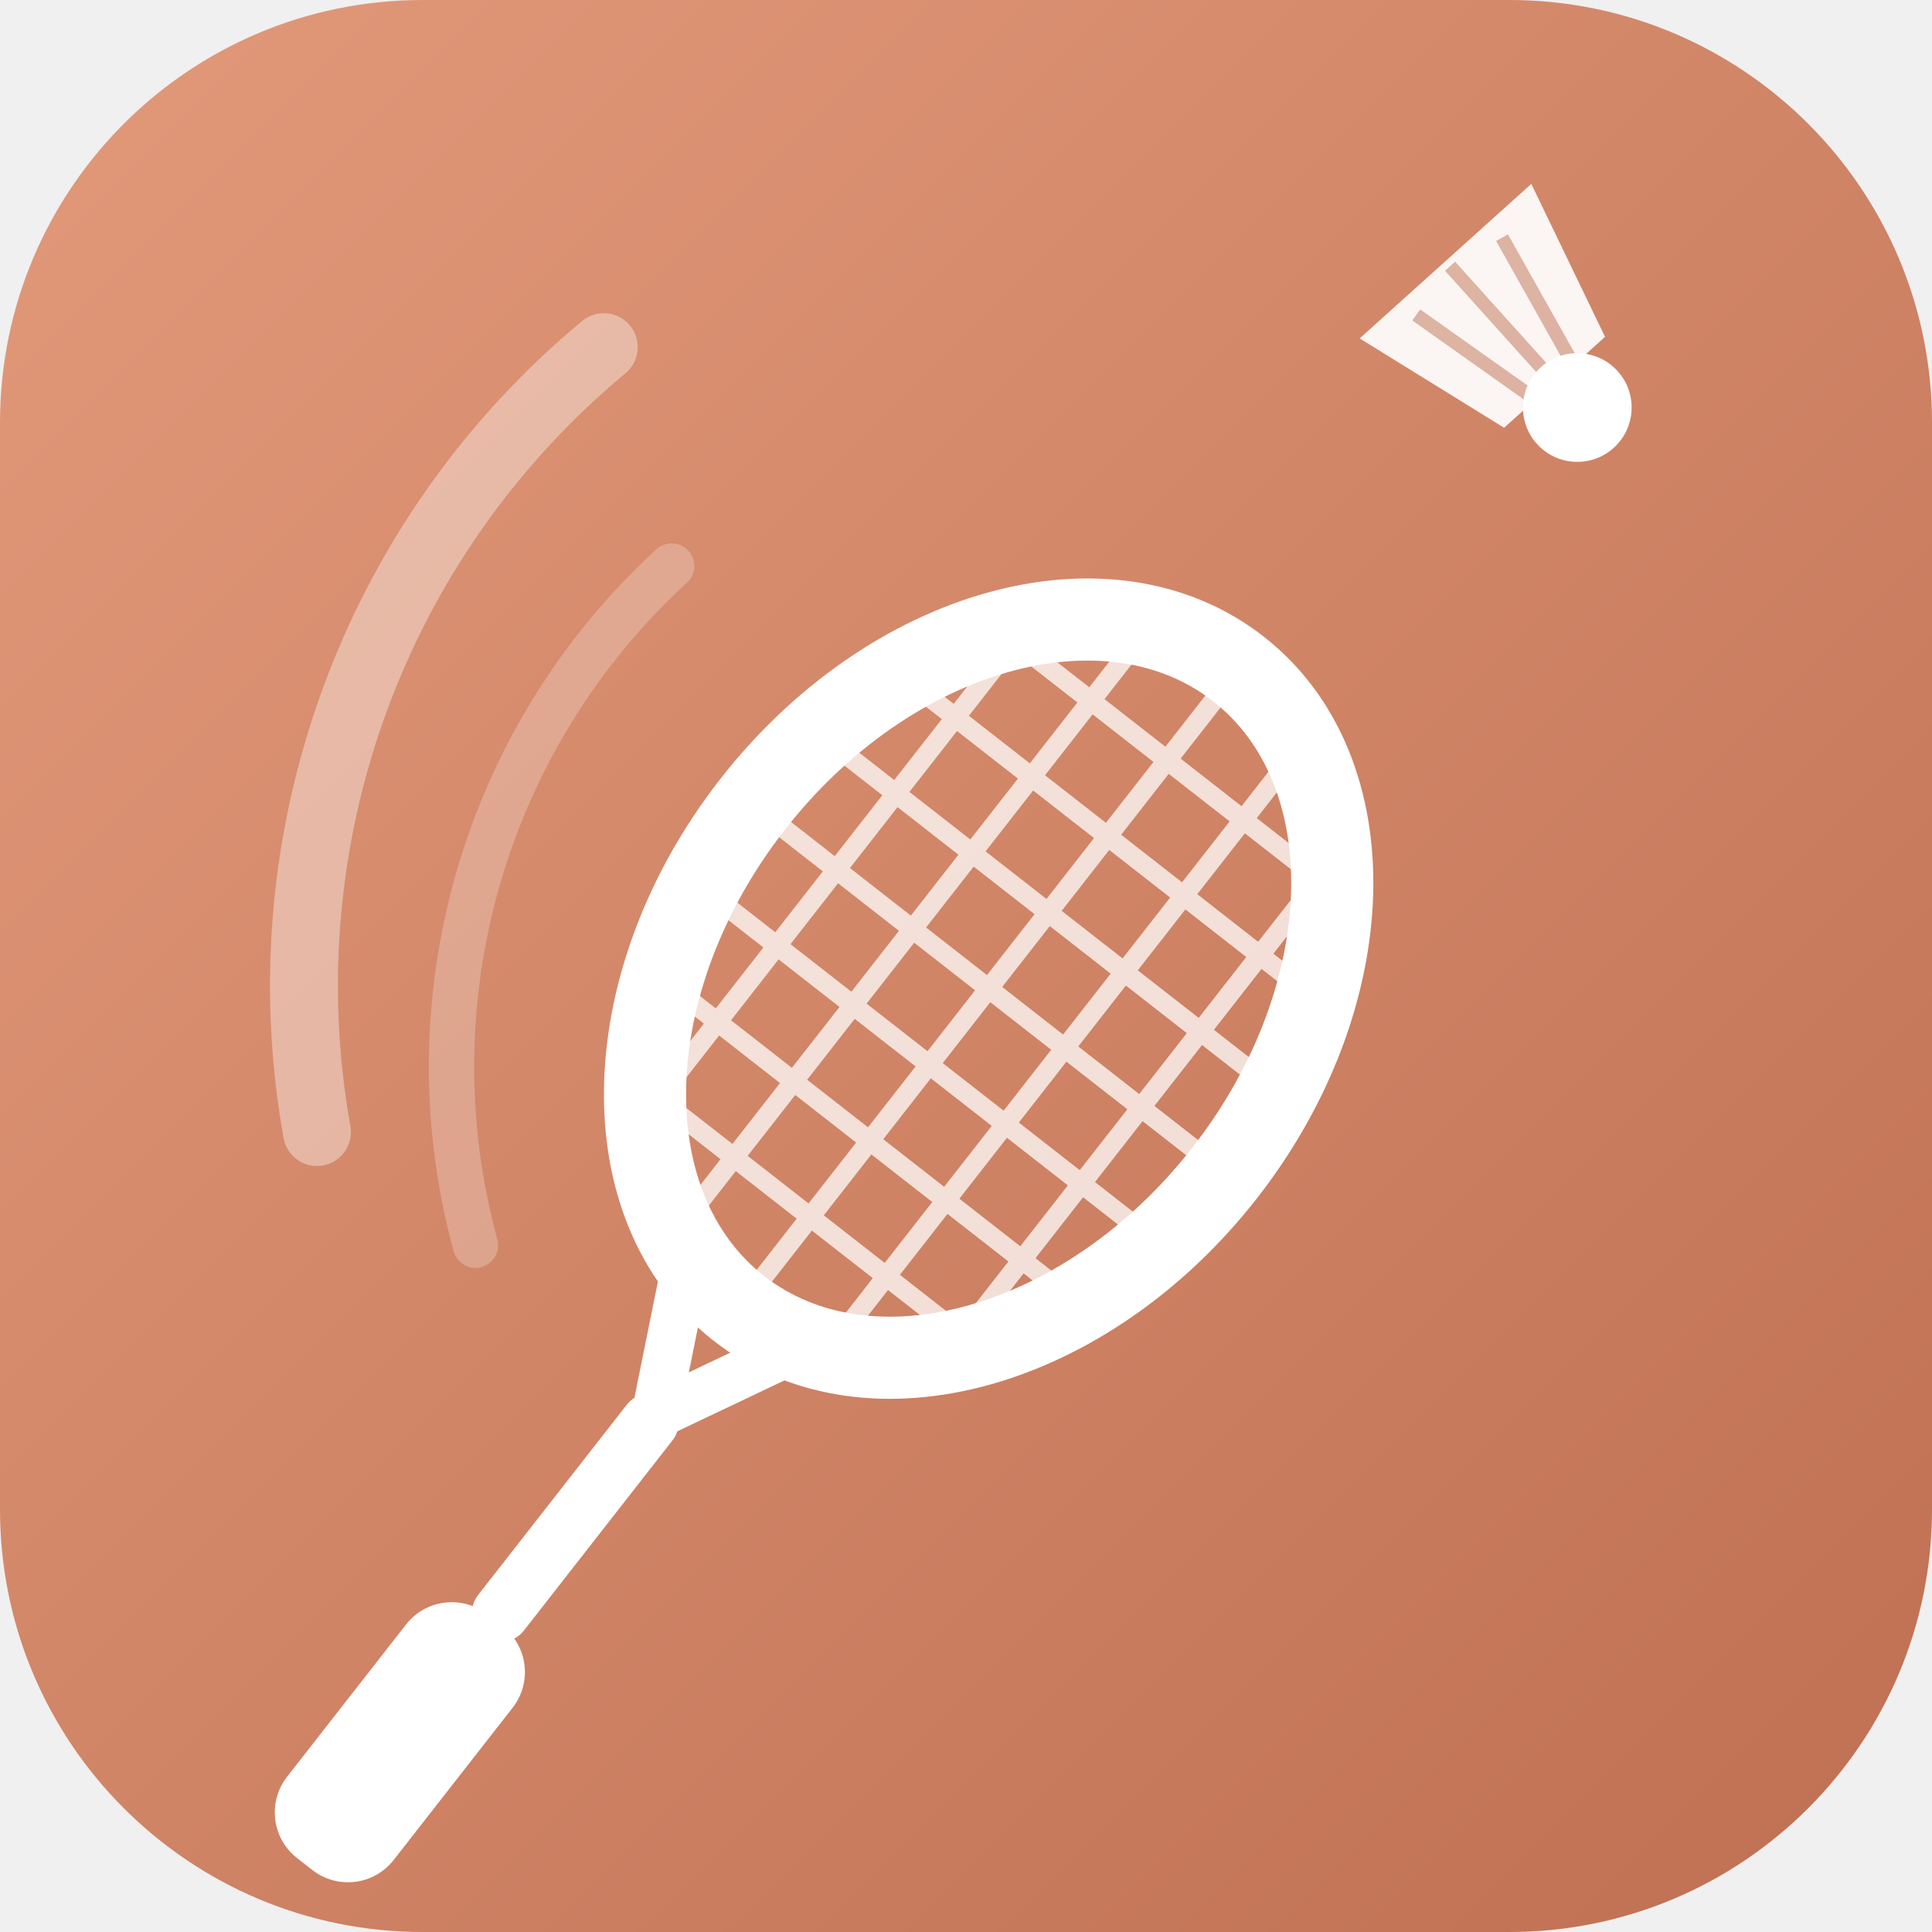
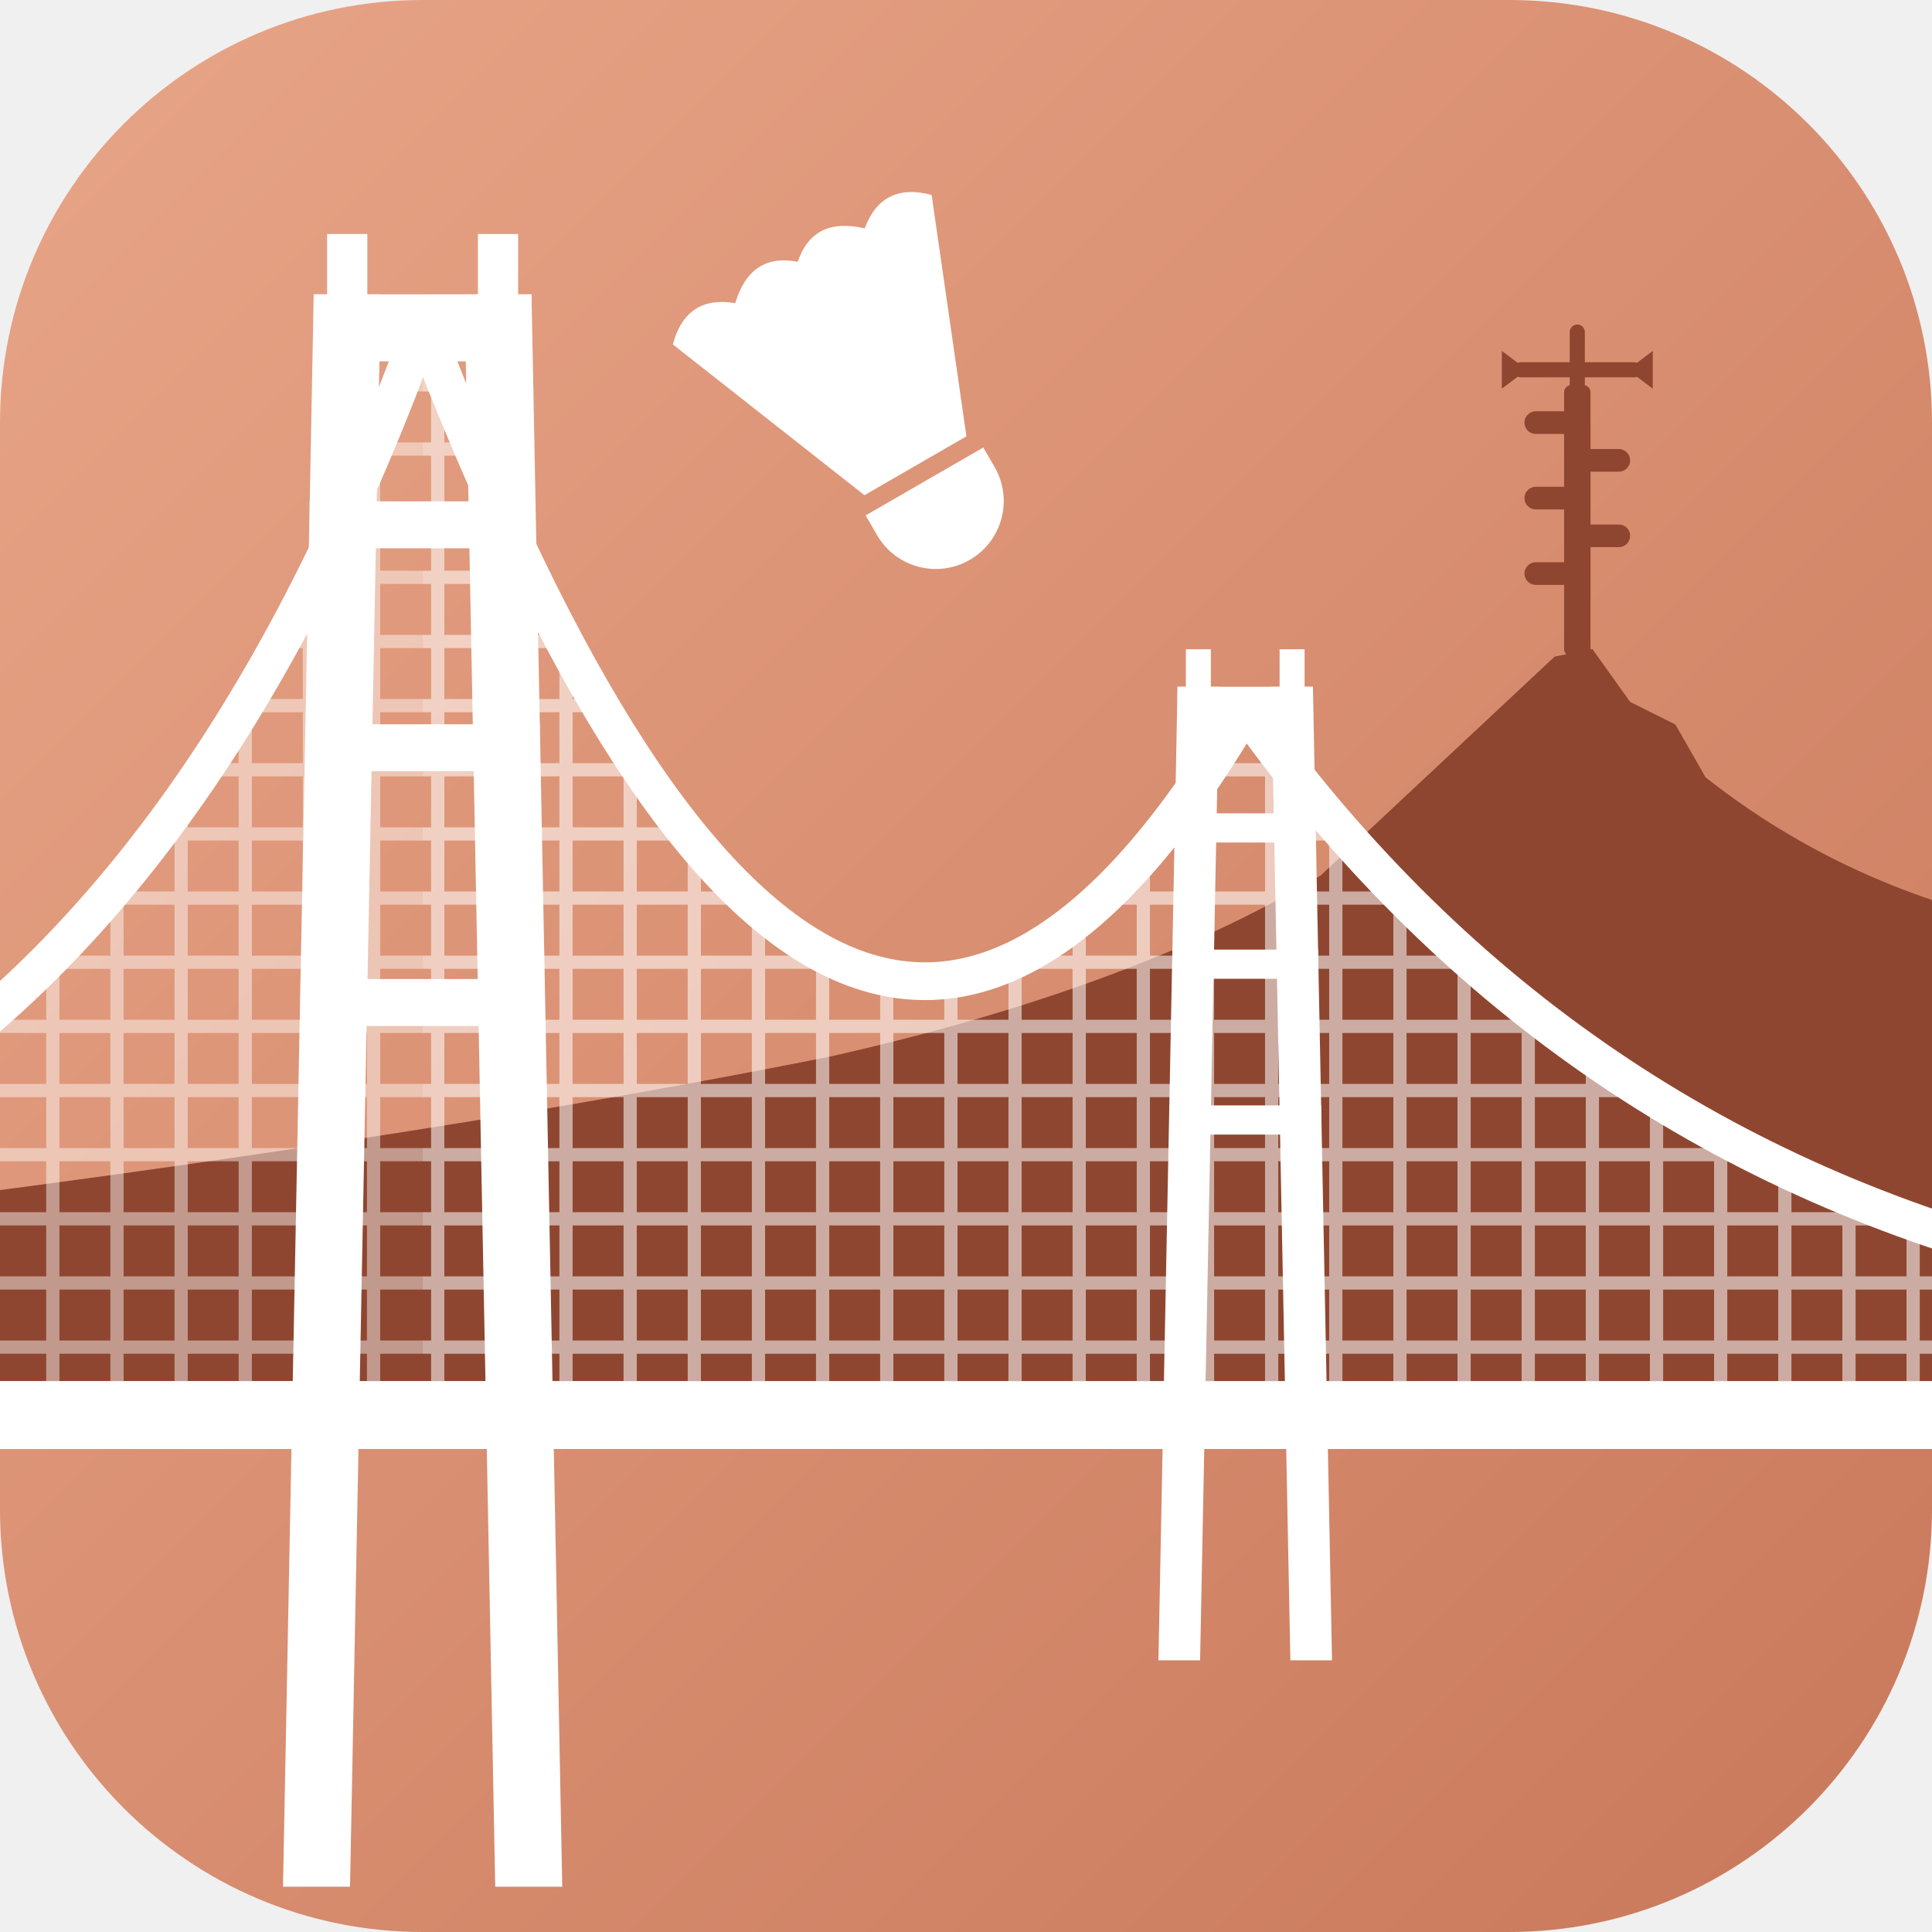
<svg xmlns="http://www.w3.org/2000/svg" viewBox="0 0 512 512">
  <defs>
-     <linearGradient id="bg" x1="0" y1="0" x2="1" y2="1">
-       <stop offset="0" stop-color="#e29a7b" />
-       <stop offset="1" stop-color="#bf6f52" />
+     <linearGradient id="t" x1="0" y1="0" x2="1" y2="1">
+       <stop offset="0" stop-color="#e8a588" />
+       <stop offset="1" stop-color="#c9785a" />
    </linearGradient>
-     <clipPath id="head">
-       <ellipse cx="0" cy="0" rx="62" ry="84" />
+     <clipPath id="tc">
+       <rect width="512" height="512" rx="112" />
    </clipPath>
  </defs>
-   <rect width="512" height="512" rx="112" fill="url(#bg)" />
-   <g fill="none" stroke="#fff" stroke-linecap="round">
-     <path d="M84 300 A220 220 0 0 1 160 92" stroke-width="18" opacity=".38" />
-     <path d="M126 330 A180 180 0 0 1 178 150" stroke-width="12" opacity=".24" />
-   </g>
-   <g transform="translate(262 262) scale(1.28) rotate(38)">
-     <g clip-path="url(#head)" stroke="#fff" stroke-width="4" opacity=".75">
-       <path d="M-40 -120V120M-20 -120V120M0 -120V120M20 -120V120M40 -120V120" />
-       <path d="M-80 -60H80M-80 -40H80M-80 -20H80M-80 0H80M-80 20H80M-80 40H80M-80 60H80" />
+   <g clip-path="url(#tc)">
+     <rect width="512" height="512" fill="url(#t)" />
+     <path d="M-20 318 Q120 300 220 280 Q300 262 350 232 L412 174 L422 172 L432 186 L444 192 L452 206 Q490 236 540 246 V366 H-20Z" fill="#8f4630" />
+     <g fill="#8f4630" stroke="#8f4630" stroke-linecap="round">
+       <rect x="414.5" y="102" width="7" height="72" rx="2" stroke="none" />
+       <path d="M418 112l-11 0" stroke-width="6" />
+       <path d="M418 122l11 0" stroke-width="6" />
+       <path d="M418 132l-11 0" stroke-width="6" />
+       <path d="M418 142l11 0" stroke-width="6" />
+       <path d="M418 152l-11 0" stroke-width="6" />
+       <path d="M403 98H433" stroke-width="4" />
+       <path d="M418 88V102" stroke-width="4" />
+       <path d="M403 98l-4 -3v6zM433 98l4 -3v6z" stroke-width="2" />
    </g>
-     <ellipse cx="0" cy="-0" rx="62" ry="84" fill="none" stroke="#fff" stroke-width="17" />
-     <path d="M-16 80 L0 112 L16 80" fill="none" stroke="#fff" stroke-width="10" stroke-linejoin="round" />
-     <rect x="-6" y="108" width="12" height="62" rx="6" fill="#fff" />
-     <rect x="-14" y="166" width="28" height="64" rx="12" fill="#fff" />
-   </g>
-   <g transform="translate(418 108) scale(.9) rotate(-42)">
-     <path d="M-20 -10 L-34 -58 L34 -58 L20 -10 Z" fill="#fff" opacity=".92" />
-     <path d="M-17 -52 L-8 -12 M0 -56 L0 -12 M17 -52 L8 -12" stroke="#bf6f52" stroke-width="4" opacity=".5" />
-     <circle cx="0" cy="0" r="16" fill="#fff" />
+     <g transform="translate(236 112) rotate(-30) scale(.6)" fill="#fff">
+       <path d="M-26 22 L-66 -78 Q-50 -94 -33 -80 Q-16 -96 0 -82 Q16 -96 33 -80 Q50 -94 66 -78 L26 22 Z" />
+       <path d="M-30 30 H30 V40 A30 30 0 0 1 -30 40 Z" />
+     </g>
+     <clipPath id="n">
+       <path d="M112 86 Q222 372 330 188 Q410 300 540 334 V366 H112Z" />
+     </clipPath>
+     <path d="M-20 0V512M-3 0V512M14 0V512M31 0V512M48 0V512M65 0V512M82 0V512M99 0V512M116 0V512M133 0V512M150 0V512M167 0V512M184 0V512M201 0V512M218 0V512M235 0V512M252 0V512M269 0V512M286 0V512M303 0V512M320 0V512M337 0V512M354 0V512M371 0V512M388 0V512M405 0V512M422 0V512M439 0V512M456 0V512M473 0V512M490 0V512M507 0V512M524 0V512M-20 0H540M-20 17H540M-20 34H540M-20 51H540M-20 68H540M-20 85H540M-20 102H540M-20 119H540M-20 136H540M-20 153H540M-20 170H540M-20 187H540M-20 204H540M-20 221H540M-20 238H540M-20 255H540M-20 272H540M-20 289H540M-20 306H540M-20 323H540M-20 340H540M-20 357H540M-20 374H540M-20 391H540M-20 408H540M-20 425H540M-20 442H540M-20 459H540M-20 476H540M-20 493H540M-20 510H540" clip-path="url(#n)" stroke="#fff" stroke-width="3.5" opacity="0.55" fill="none" />
+     <clipPath id="n0">
+       <path d="M112 86 Q60 230 -30 290 V366 H112Z" />
+     </clipPath>
+     <path d="M-20 0V512M-3 0V512M14 0V512M31 0V512M48 0V512M65 0V512M82 0V512M99 0V512M116 0V512M133 0V512M150 0V512M167 0V512M184 0V512M201 0V512M218 0V512M235 0V512M252 0V512M269 0V512M286 0V512M303 0V512M320 0V512M337 0V512M354 0V512M371 0V512M388 0V512M405 0V512M422 0V512M439 0V512M456 0V512M473 0V512M490 0V512M507 0V512M524 0V512M-20 0H540M-20 17H540M-20 34H540M-20 51H540M-20 68H540M-20 85H540M-20 102H540M-20 119H540M-20 136H540M-20 153H540M-20 170H540M-20 187H540M-20 204H540M-20 221H540M-20 238H540M-20 255H540M-20 272H540M-20 289H540M-20 306H540M-20 323H540M-20 340H540M-20 357H540M-20 374H540M-20 391H540M-20 408H540M-20 425H540M-20 442H540M-20 459H540M-20 476H540M-20 493H540M-20 510H540" clip-path="url(#n0)" stroke="#fff" stroke-width="3.5" opacity="0.45" fill="none" />
+     <path d="M112 86 Q60 230 -30 290 M112 86 Q222 372 330 188 Q410 300 540 334" fill="none" stroke="#fff" stroke-width="10" stroke-linejoin="round" />
+     <path d="M312.06 182L323.1 182L318.04 440L307 440ZM347.94 182L336.9 182L341.96 440L353 440Z" fill="#fff" />
+     <rect x="312.06" y="182" width="35.88" height="11.04" fill="#fff" />
+     <rect x="311.402" y="215.54" width="37.196" height="7.728" fill="#fff" />
+     <rect x="310.694" y="251.66" width="38.612" height="7.728" fill="#fff" />
+     <rect x="309.884" y="292.94" width="40.232" height="7.728" fill="#fff" />
+     <rect x="314.268" y="172.064" width="6.624" height="11.04" fill="#fff" />
+     <rect x="339.108" y="172.064" width="6.624" height="11.04" fill="#fff" />
+     <path d="M83.14 78L100.9 78L92.76 500L75 500ZM140.86 78L123.1 78L131.24 500L149 500Z" fill="#fff" />
+     <rect x="83.14" y="78" width="57.72" height="17.76" fill="#fff" />
+     <rect x="82.082" y="132.86" width="59.836" height="12.432" fill="#fff" />
+     <rect x="80.942" y="191.94" width="62.116" height="12.432" fill="#fff" />
+     <rect x="79.64" y="259.46" width="64.72" height="12.432" fill="#fff" />
+     <rect x="86.692" y="62.016" width="10.656" height="17.76" fill="#fff" />
+     <rect x="126.652" y="62.016" width="10.656" height="17.76" fill="#fff" />
+     <rect x="-20" y="366" width="560" height="18" fill="#fff" />
  </g>
</svg>
